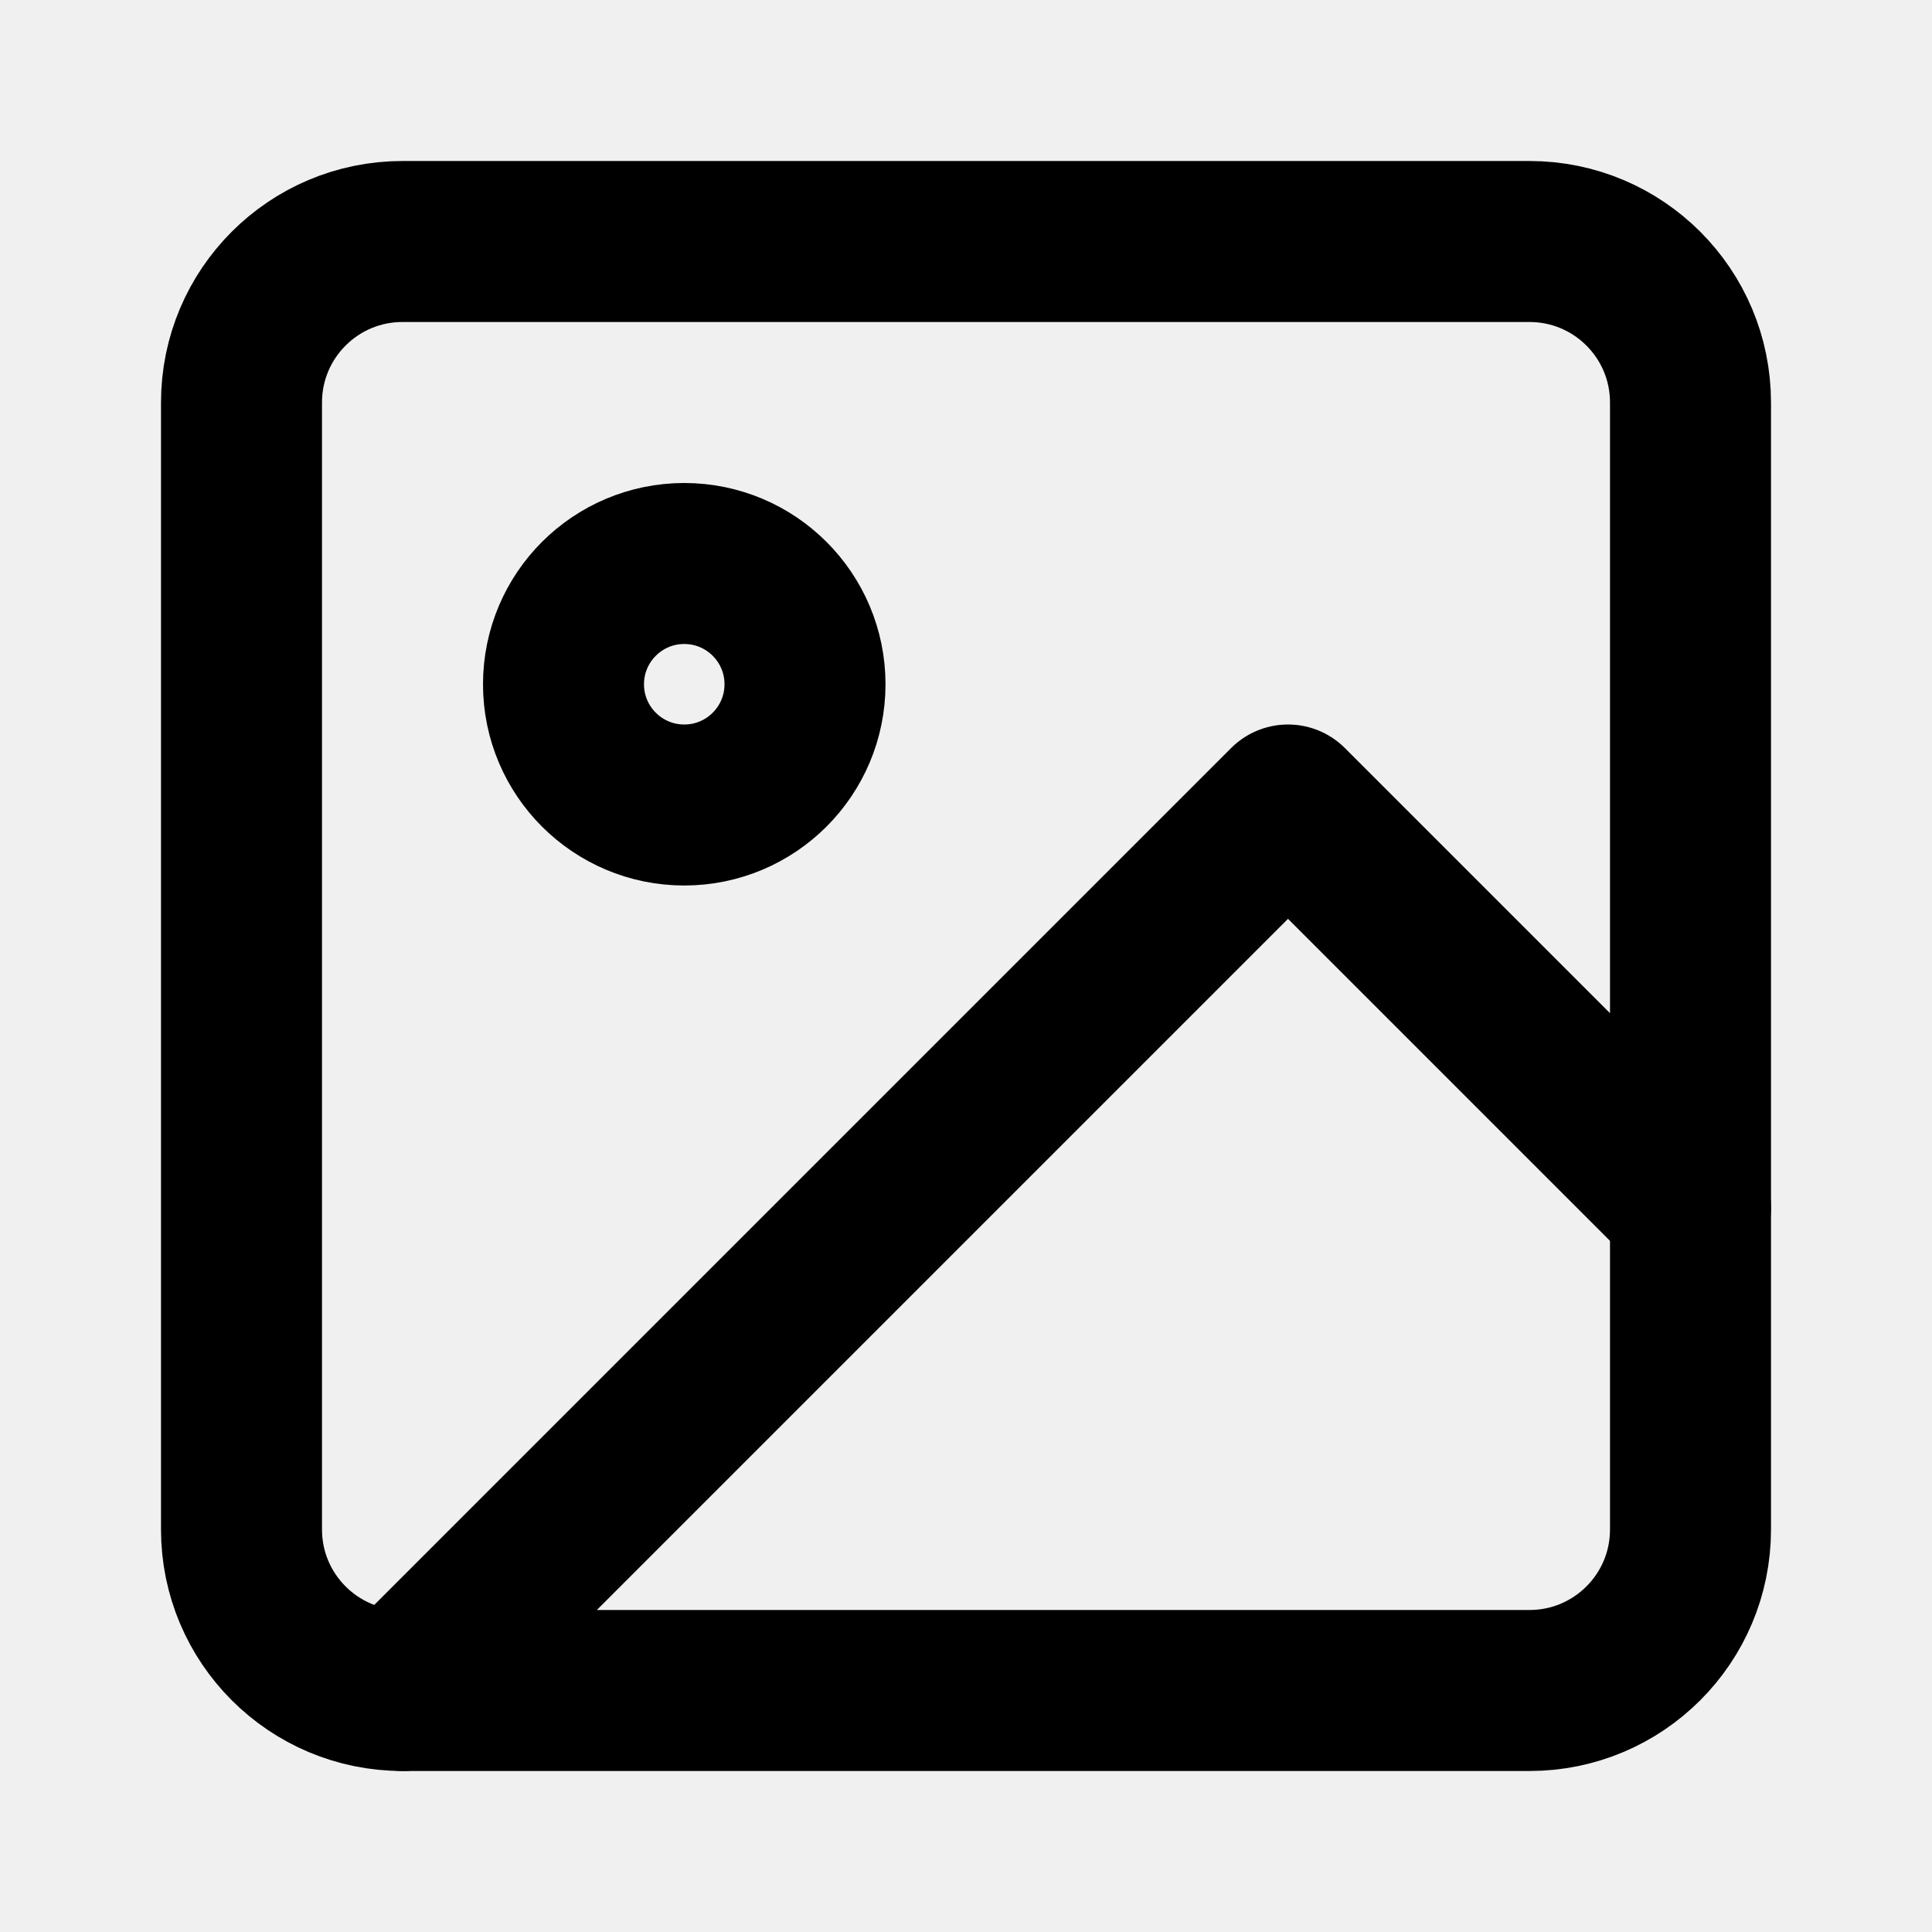
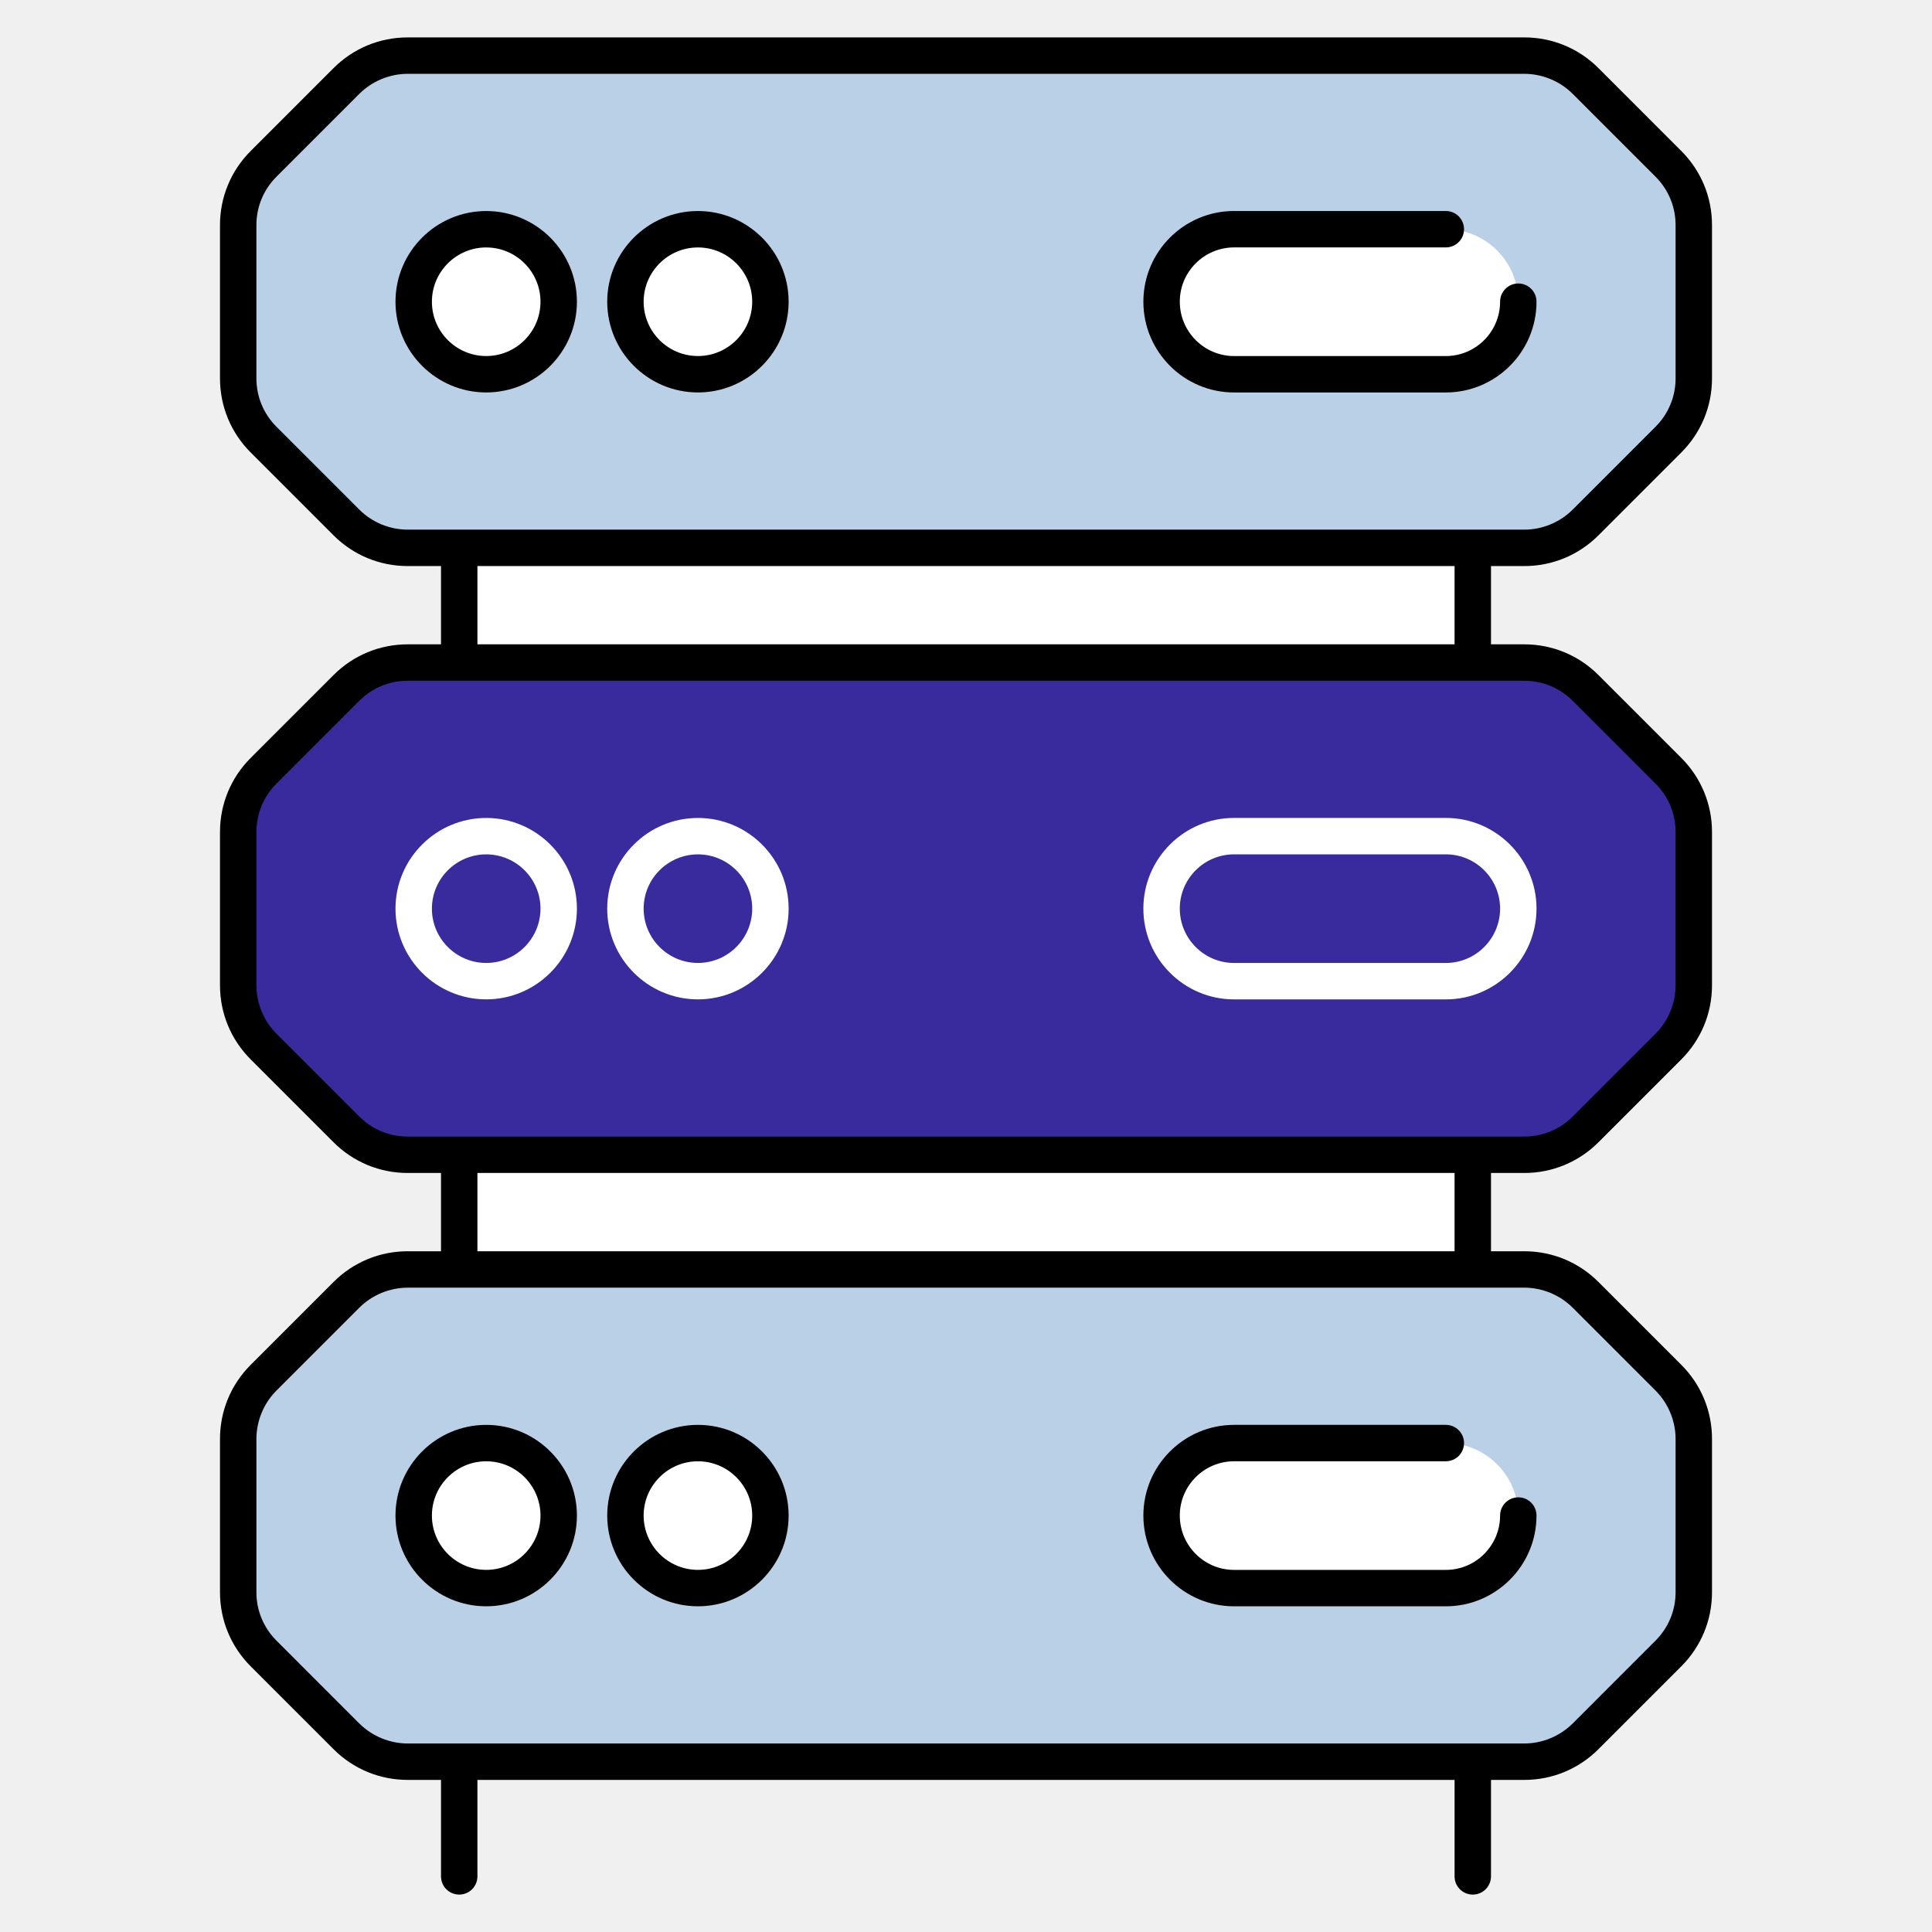
- <svg xmlns="http://www.w3.org/2000/svg" width="24" height="24" viewBox="0 0 24 24" fill="none" stroke="currentColor" stroke-width="2" stroke-linecap="round" stroke-linejoin="round">
-   <rect x="3" y="3" width="18" height="18" rx="2" ry="2" />
-   <circle cx="8.5" cy="8.5" r="1.5" />
-   <polyline points="21 15 16 10 5 21" />
+ <svg xmlns="http://www.w3.org/2000/svg" enable-background="new 0 0 512 512" viewBox="0 0 512 512">
+   <g id="_x32_5_Server">
+     <g>
+       <g>
+         <path d="m448.874 59.665v40.595c0 6.096-2.422 11.942-6.732 16.252l-21.942 21.943c-4.31 4.31-10.156 6.732-16.252 6.732h-295.895c-6.096 0-11.942-2.422-16.252-6.732l-21.942-21.942c-4.31-4.31-6.732-10.156-6.732-16.252v-40.596c0-6.096 2.422-11.942 6.732-16.252l21.942-21.942c4.31-4.31 10.156-6.732 16.252-6.732h295.895c6.096 0 11.942 2.422 16.252 6.732l21.942 21.942c4.311 4.311 6.732 10.157 6.732 16.252z" fill="#bad0e6" />
+       </g>
+       <g>
+         <path d="m148.06 79.96c0 10.612-8.597 19.217-19.21 19.217-10.612 0-19.217-8.605-19.217-19.217s8.605-19.21 19.217-19.21c10.613 0 19.21 8.598 19.21 19.21z" fill="#fff" />
+       </g>
+       <g>
+         <path d="m204.171 79.96c0 10.612-8.597 19.217-19.21 19.217-10.612 0-19.217-8.605-19.217-19.217s8.605-19.21 19.217-19.21 19.21 8.598 19.21 19.21z" fill="#fff" />
+       </g>
+       <g>
+         <path d="m402.367 79.952c0 10.622-8.608 19.23-19.208 19.23h-56.119c-10.6 0-19.208-8.608-19.208-19.23 0-10.6 8.608-19.208 19.208-19.208h56.119c10.6 0 19.208 8.608 19.208 19.208z" fill="#fff" />
+       </g>
+       <g>
+         <path d="m121.698 145.187h268.605v30.393h-268.605z" fill="#fff" />
+       </g>
+       <g>
+         <path d="m448.874 220.506v40.595c0 6.096-2.422 11.942-6.732 16.252l-21.942 21.942c-4.31 4.31-10.156 6.732-16.252 6.732h-295.895c-6.096 0-11.942-2.422-16.252-6.732l-21.942-21.942c-4.31-4.31-6.732-10.156-6.732-16.252v-40.595c0-6.096 2.422-11.942 6.732-16.252l21.942-21.942c4.31-4.31 10.156-6.732 16.252-6.732h295.895c6.096 0 11.942 2.422 16.252 6.732l21.942 21.942c4.311 4.31 6.732 10.156 6.732 16.252z" fill="#392b9e" />
+       </g>
+       <g>
+         <path d="m128.85 264.842c-13.255 0-24.041-10.784-24.041-24.041 0-13.253 10.786-24.034 24.041-24.034s24.037 10.781 24.037 24.034c0 13.258-10.782 24.041-24.037 24.041zm0-38.425c-7.935 0-14.391 6.453-14.391 14.384 0 7.935 6.456 14.391 14.391 14.391 7.931 0 14.386-6.456 14.386-14.391 0-7.93-6.455-14.384-14.386-14.384z" fill="#fff" />
+       </g>
+       <g>
+         <path d="m184.962 264.842c-13.255 0-24.041-10.784-24.041-24.041 0-13.253 10.786-24.034 24.041-24.034 13.251 0 24.032 10.781 24.032 24.034 0 13.258-10.781 24.041-24.032 24.041zm0-38.425c-7.935 0-14.391 6.453-14.391 14.384 0 7.935 6.456 14.391 14.391 14.391 7.931 0 14.381-6.456 14.381-14.391.001-7.93-6.45-14.384-14.381-14.384z" fill="#fff" />
+       </g>
+       <g>
+         <path d="m383.159 264.847h-56.117c-13.255 0-24.037-10.791-24.037-24.055 0-13.251 10.781-24.032 24.037-24.032h56.117c13.25 0 24.032 10.781 24.032 24.032 0 13.264-10.781 24.055-24.032 24.055zm-56.117-38.437c-7.931 0-14.386 6.451-14.386 14.381 0 7.942 6.456 14.405 14.386 14.405h56.117c7.931 0 14.381-6.463 14.381-14.405 0-7.931-6.451-14.381-14.381-14.381z" fill="#fff" />
+       </g>
+       <g>
+         <path d="m121.698 306.027h268.605v30.393h-268.605z" fill="#fff" />
+       </g>
+       <g>
+         <path d="m448.874 381.347v40.595c0 6.096-2.422 11.942-6.732 16.252l-21.942 21.942c-4.31 4.31-10.156 6.732-16.252 6.732h-295.895c-6.096 0-11.942-2.422-16.252-6.732l-21.942-21.942c-4.31-4.31-6.732-10.156-6.732-16.252v-40.595c0-6.096 2.422-11.942 6.732-16.252l21.942-21.942c4.31-4.31 10.156-6.732 16.252-6.732h295.895c6.096 0 11.942 2.422 16.252 6.732l21.942 21.942c4.311 4.31 6.732 10.156 6.732 16.252z" fill="#bad0e6" />
+       </g>
+       <g>
+         <path d="m148.06 401.641c0 10.612-8.597 19.217-19.21 19.217-10.612 0-19.217-8.605-19.217-19.217s8.605-19.21 19.217-19.21c10.613.001 19.21 8.598 19.21 19.21z" fill="#fff" />
+       </g>
+       <g>
+         <path d="m204.171 401.641c0 10.612-8.597 19.217-19.21 19.217-10.612 0-19.217-8.605-19.217-19.217s8.605-19.21 19.217-19.21c10.612.001 19.21 8.598 19.21 19.21z" fill="#fff" />
+       </g>
+       <g>
+         <path d="m402.367 401.633c0 10.622-8.608 19.23-19.208 19.23h-56.119c-10.6 0-19.208-8.608-19.208-19.23 0-10.6 8.608-19.208 19.208-19.208h56.119c10.6 0 19.208 8.608 19.208 19.208z" fill="#fff" />
+       </g>
+       <path d="m423.613 18.056c-5.254-5.249-12.237-8.143-19.664-8.143h-295.898c-7.426 0-14.41 2.893-19.664 8.145l-21.94 21.942c-5.254 5.255-8.147 12.238-8.147 19.664v40.595c0 7.431 2.893 14.414 8.147 19.664l21.94 21.942c5.254 5.254 12.237 8.147 19.664 8.147h8.821v20.743h-8.821c-7.426 0-14.41 2.893-19.664 8.145l-21.94 21.942c-5.254 5.254-8.147 12.237-8.147 19.664v40.595c0 7.429 2.893 14.414 8.147 19.664l21.94 21.942c5.254 5.252 12.237 8.145 19.664 8.145h8.821v20.743h-8.821c-7.426 0-14.41 2.893-19.664 8.147l-21.94 21.94c-5.254 5.252-8.147 12.235-8.147 19.666v40.595c0 7.426 2.893 14.41 8.147 19.664l21.94 21.944c5.254 5.249 12.237 8.143 19.664 8.143h8.821v25.568c0 2.665 2.158 4.825 4.825 4.825s4.825-2.16 4.825-4.825v-25.568h258.955v25.568c0 2.665 2.158 4.825 4.825 4.825s4.825-2.16 4.825-4.825v-25.568h8.821c7.426 0 14.41-2.893 19.664-8.145l21.94-21.942c5.254-5.254 8.147-12.237 8.147-19.664v-40.595c0-7.431-2.893-14.414-8.147-19.664l-21.94-21.942c-5.254-5.254-12.237-8.147-19.664-8.147h-8.821v-20.743h8.821c7.426 0 14.41-2.893 19.664-8.145l21.94-21.94c5.254-5.252 8.147-12.237 8.147-19.666v-40.595c0-7.426-2.893-14.41-8.147-19.664l-21.94-21.942c-5.254-5.252-12.237-8.145-19.664-8.145h-8.821v-20.743h8.821c7.426 0 14.41-2.893 19.664-8.147l21.94-21.94c5.254-5.252 8.147-12.235 8.147-19.666v-40.595c0-7.426-2.893-14.41-8.147-19.664zm-6.823 328.509 21.94 21.944c3.383 3.379 5.32 8.058 5.32 12.838v40.595c0 4.849-1.89 9.41-5.32 12.841l-21.94 21.94c-3.383 3.381-8.062 5.32-12.841 5.32-109.307 0-128.271 0-295.898 0-4.778 0-9.457-1.939-12.841-5.318l-21.94-21.942c-3.43-3.43-5.32-7.992-5.32-12.841v-40.595c0-4.78 1.937-9.46 5.32-12.841l21.94-21.942c3.383-3.381 8.062-5.32 12.841-5.32h295.898c4.778.001 9.457 1.94 12.841 5.321zm-31.312-14.971h-258.956v-20.743h258.955v20.743zm31.312-145.871 21.94 21.942c3.43 3.43 5.32 7.992 5.32 12.841v40.595c0 4.78-1.937 9.46-5.32 12.841l-21.94 21.942c-3.43 3.428-7.992 5.318-12.841 5.318-109.307 0-128.271 0-295.898 0-4.849 0-9.41-1.89-12.841-5.318l-21.94-21.944c-3.383-3.379-5.32-8.058-5.32-12.838v-40.595c0-4.849 1.89-9.41 5.32-12.841l21.94-21.942c3.43-3.428 7.992-5.318 12.841-5.318h295.898c4.849 0 9.41 1.889 12.841 5.317zm-31.312-14.968h-258.956v-20.743h258.955v20.743zm58.571-70.496c0 4.851-1.89 9.41-5.32 12.841l-21.94 21.942c-3.383 3.381-8.062 5.32-12.841 5.32-50.201 0-215.07 0-295.898 0-4.778 0-9.457-1.939-12.841-5.32l-21.94-21.944c-3.43-3.428-5.32-7.987-5.32-12.838v-40.596c0-4.849 1.89-9.41 5.32-12.841l21.94-21.94c3.383-3.381 8.062-5.32 12.841-5.32h295.898c4.778 0 9.457 1.939 12.841 5.318l21.94 21.942c3.43 3.43 5.32 7.992 5.32 12.841z" />
+       <path d="m128.85 55.925c-13.255 0-24.041 10.781-24.041 24.034 0 13.258 10.786 24.044 24.041 24.044s24.037-10.786 24.037-24.044c0-13.252-10.782-24.034-24.037-24.034zm0 38.428c-7.935 0-14.391-6.456-14.391-14.393 0-7.931 6.456-14.384 14.391-14.384 7.931 0 14.386 6.453 14.386 14.384 0 7.937-6.455 14.393-14.386 14.393z" />
+       <path d="m184.962 55.925c-13.255 0-24.041 10.781-24.041 24.034 0 13.258 10.786 24.044 24.041 24.044 13.251 0 24.032-10.786 24.032-24.044 0-13.252-10.781-24.034-24.032-24.034zm0 38.428c-7.935 0-14.391-6.456-14.391-14.393 0-7.931 6.456-14.384 14.391-14.384 7.931 0 14.381 6.453 14.381 14.384.001 7.937-6.45 14.393-14.381 14.393z" />
+       <path d="m402.366 75.127c-2.667 0-4.825 2.161-4.825 4.825 0 7.942-6.451 14.405-14.381 14.405h-56.117c-7.931 0-14.386-6.463-14.386-14.405 0-7.931 6.456-14.384 14.386-14.384h56.117c2.667 0 4.825-2.161 4.825-4.825 0-2.665-2.158-4.825-4.825-4.825h-56.117c-13.255 0-24.037 10.781-24.037 24.034 0 13.265 10.781 24.055 24.037 24.055h56.117c13.25 0 24.032-10.791 24.032-24.055-.001-2.664-2.159-4.825-4.826-4.825z" />
+       <path d="m128.85 377.606c-13.255 0-24.041 10.784-24.041 24.037 0 13.258 10.786 24.041 24.041 24.041s24.037-10.784 24.037-24.041c0-13.253-10.782-24.037-24.037-24.037zm0 38.427c-7.935 0-14.391-6.456-14.391-14.391 0-7.933 6.456-14.386 14.391-14.386 7.931 0 14.386 6.453 14.386 14.386 0 7.936-6.455 14.391-14.386 14.391z" />
+       <path d="m184.962 377.606c-13.255 0-24.041 10.784-24.041 24.037 0 13.258 10.786 24.041 24.041 24.041 13.251 0 24.032-10.784 24.032-24.041 0-13.253-10.781-24.037-24.032-24.037zm0 38.427c-7.935 0-14.391-6.456-14.391-14.391 0-7.933 6.456-14.386 14.391-14.386 7.931 0 14.381 6.453 14.381 14.386.001 7.936-6.45 14.391-14.381 14.391z" />
+       <path d="m327.042 416.038c-7.931 0-14.386-6.463-14.386-14.405 0-7.931 6.456-14.381 14.386-14.381h56.117c2.667 0 4.825-2.16 4.825-4.825s-2.158-4.825-4.825-4.825h-56.117c-13.255 0-24.037 10.781-24.037 24.032 0 13.265 10.781 24.055 24.037 24.055h56.117c13.25 0 24.032-10.791 24.032-24.055 0-2.665-2.158-4.825-4.825-4.825s-4.825 2.16-4.825 4.825c0 7.942-6.451 14.405-14.381 14.405h-56.118z" />
+     </g>
+   </g>
+   <g id="Layer_1" />
</svg>
